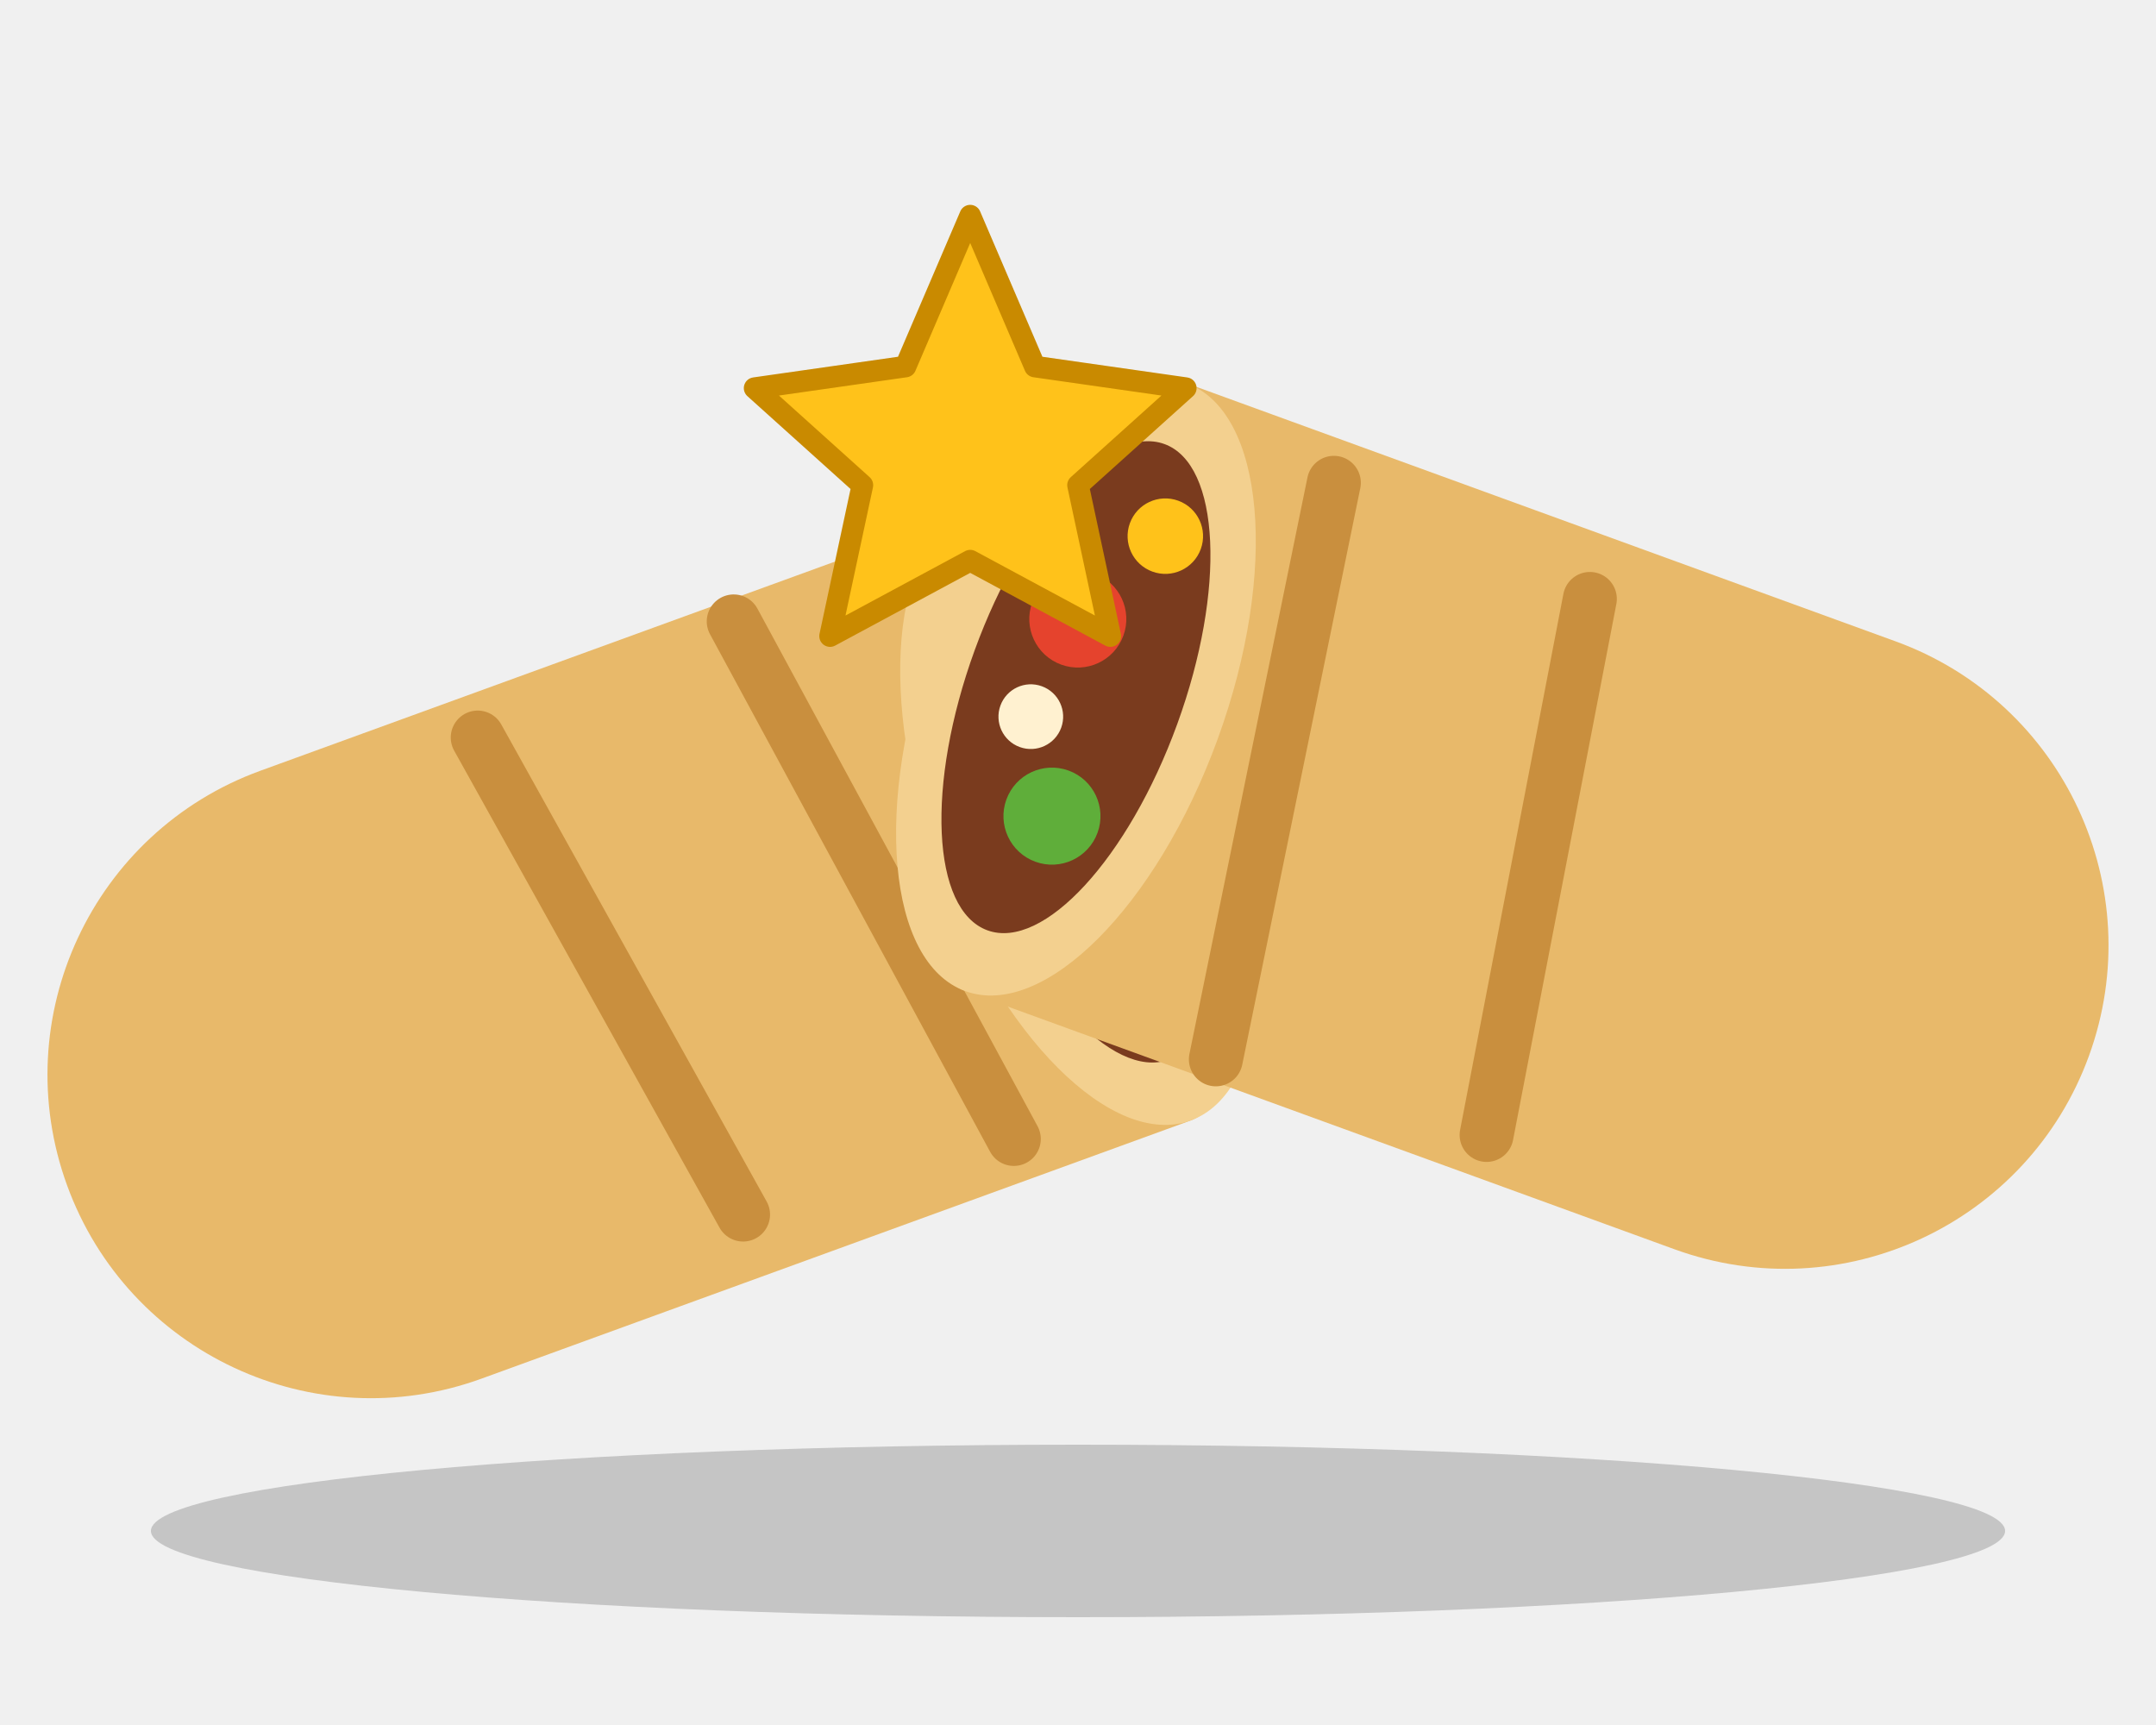
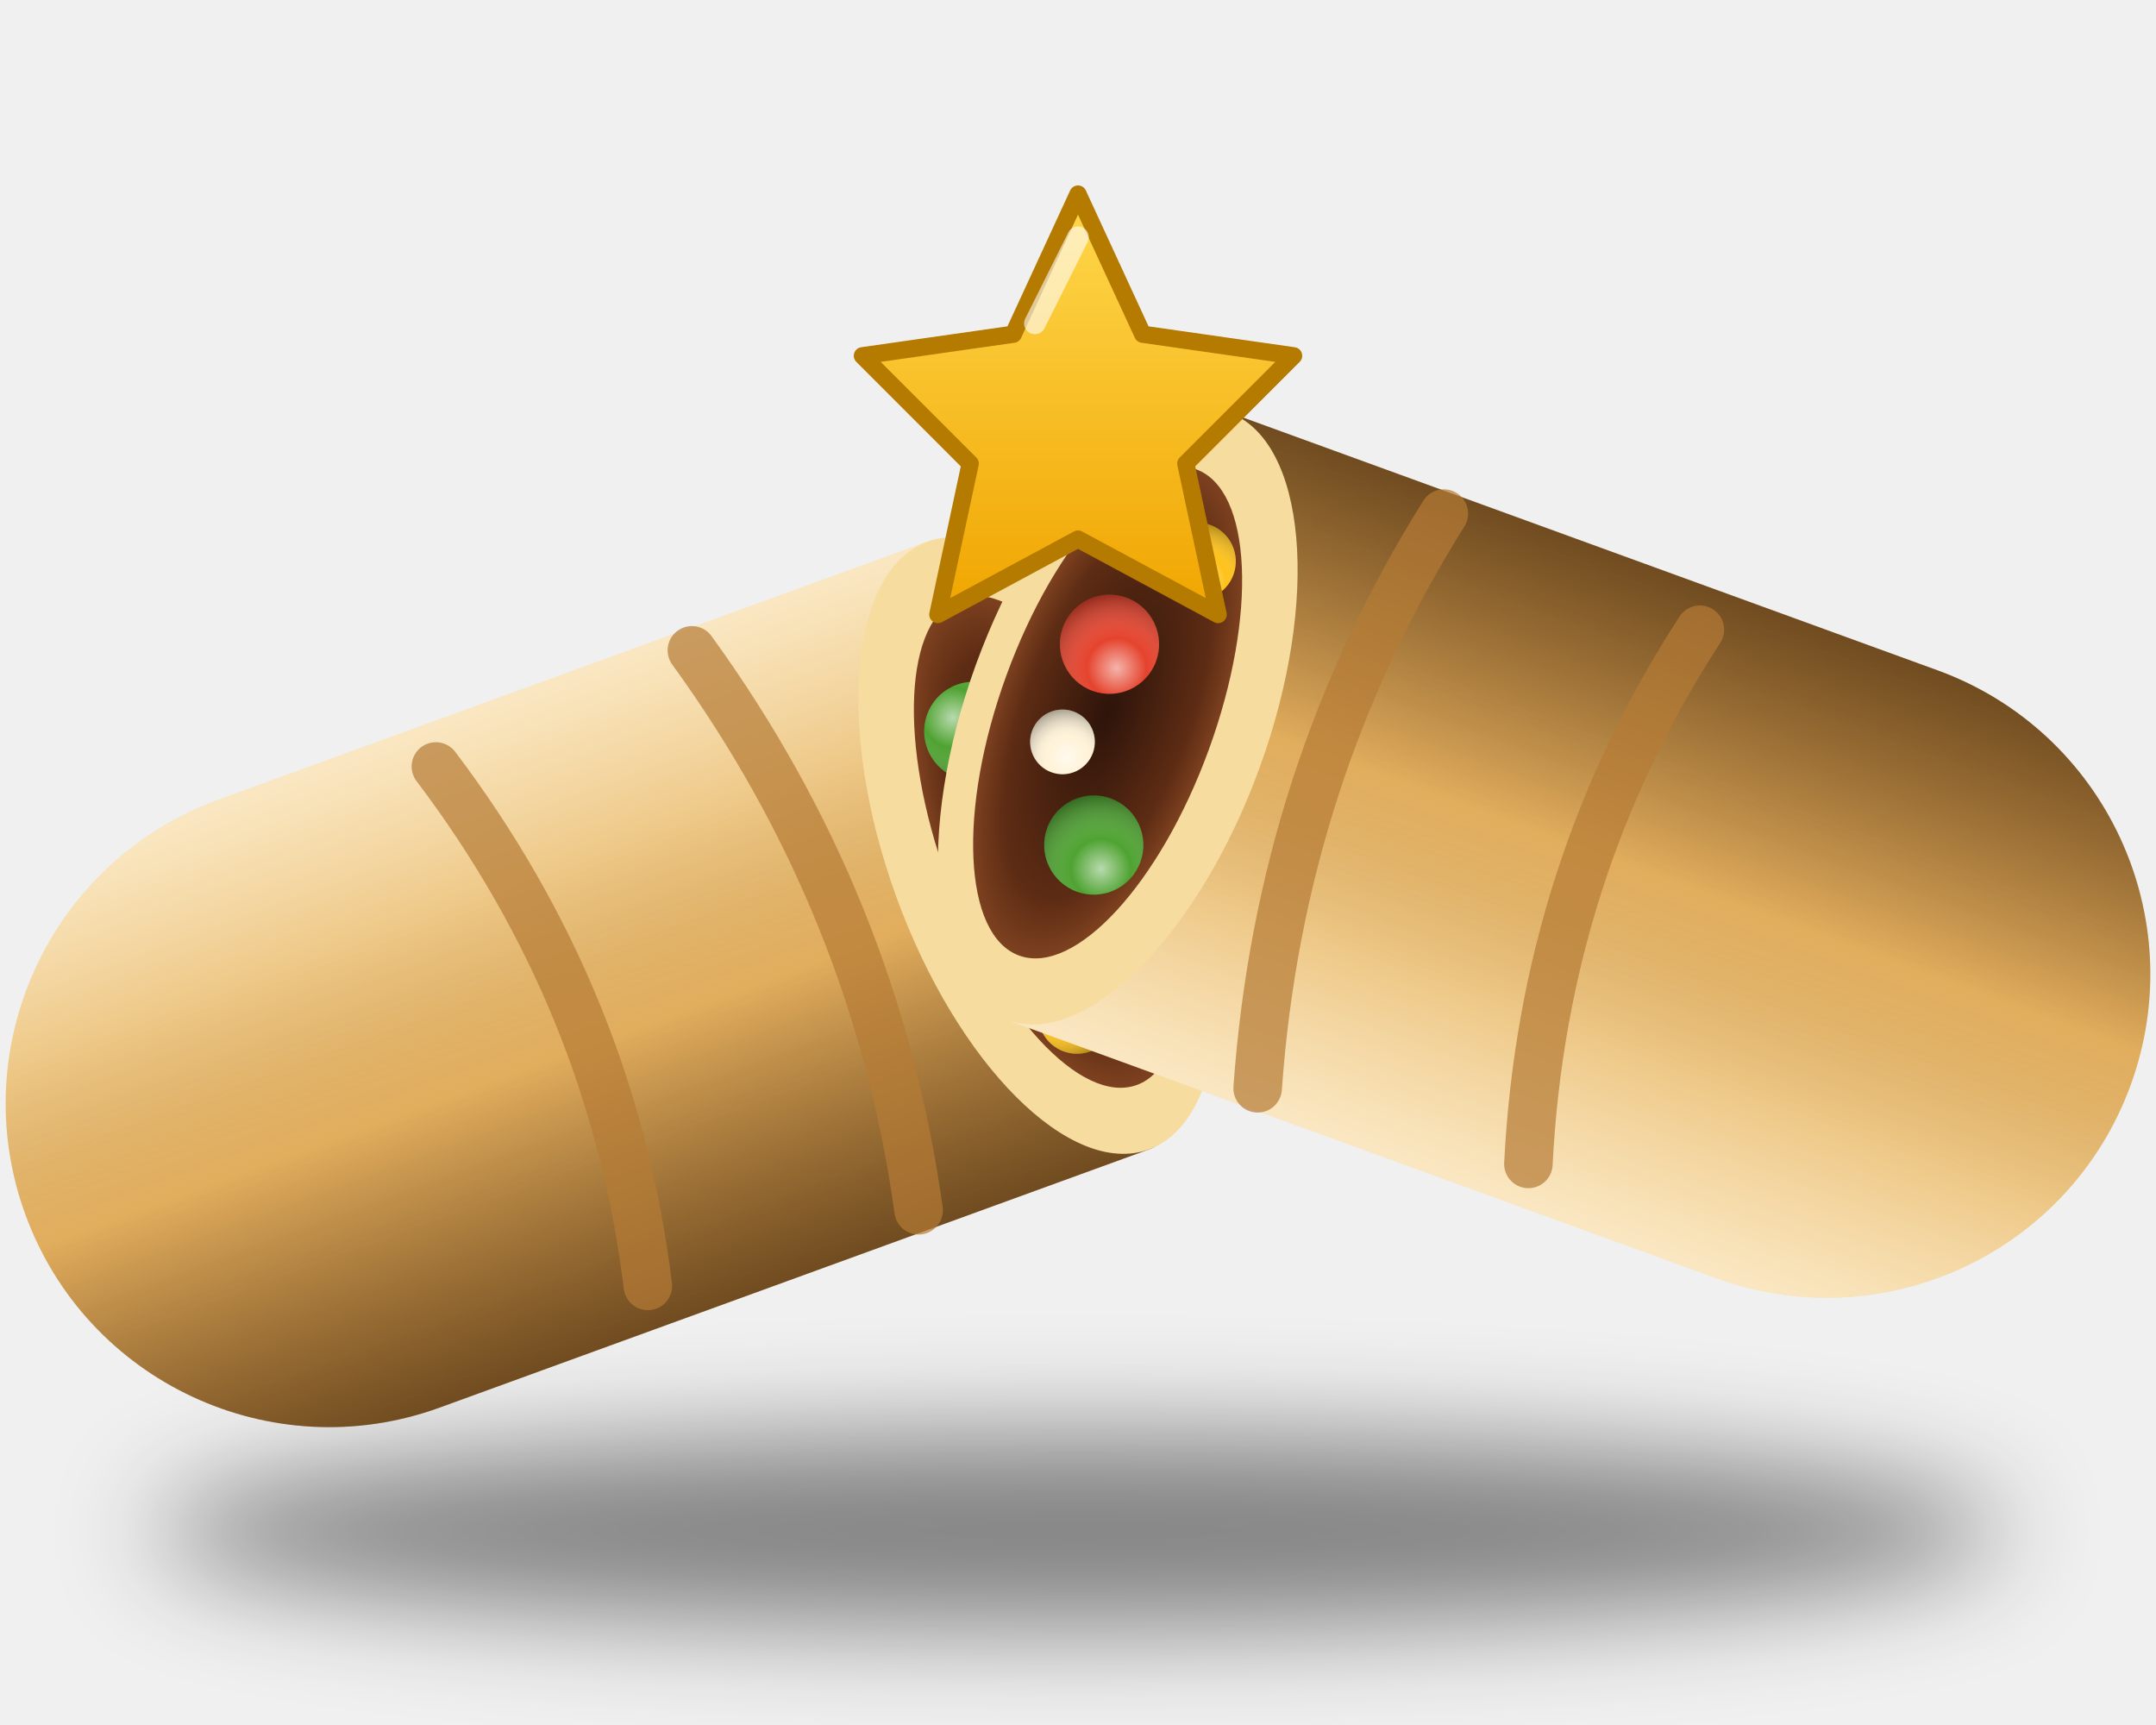
<svg xmlns="http://www.w3.org/2000/svg" viewBox="0 0 200 160">
-   <ellipse cx="100" cy="142" rx="86" ry="8" fill="#000" fill-opacity=".18" />
-   <g transform="translate(72 86) rotate(-20)">
-     <path d="M-40 -30 H30 A10 30 0 0 1 30 30 H-40 A30 30 0 0 1 -40 -30 Z" fill="#E8B96A" />
-     <path d="M-20 -26 l8 50 M6 -28 l8 54" stroke="#C98F3E" stroke-width="5" stroke-linecap="round" />
-     <ellipse cx="30" cy="0" rx="14" ry="30" fill="#F3D08F" />
-     <ellipse cx="30" cy="0" rx="10" ry="24" fill="#7A3B1E" />
-     <circle cx="28" cy="-12" r="4.5" fill="#5FAE3A" />
-     <circle cx="32" cy="6" r="4.5" fill="#E5432D" />
-     <circle cx="27" cy="16" r="3.5" fill="#FFC21A" />
-     <circle cx="33" cy="-4" r="3" fill="#FFF1D0" />
+   <defs>
+     <filter id="blur" x="-30%" y="-80%" width="160%" height="260%">
+       <feGaussianBlur stdDeviation="5" />
+     </filter>
+     <filter id="soft" x="-20%" y="-20%" width="140%" height="140%">
+       <feGaussianBlur stdDeviation="1.1" />
+     </filter>
+     <linearGradient id="cylH" x1="0" y1="0" x2="0" y2="1">
+       <stop offset="0" stop-color="#fff" stop-opacity=".42" />
+       <stop offset=".28" stop-color="#fff" stop-opacity=".1" />
+       <stop offset=".55" stop-color="#000" stop-opacity="0" />
+       <stop offset="1" stop-color="#000" stop-opacity=".38" />
+     </linearGradient>
+     <linearGradient id="cylV" x1="0" y1="0" x2="1" y2="0">
+       <stop offset="0" stop-color="#000" stop-opacity=".32" />
+       <stop offset=".22" stop-color="#fff" stop-opacity=".28" />
+       <stop offset=".42" stop-color="#fff" stop-opacity="0" />
+       <stop offset="1" stop-color="#000" stop-opacity=".4" />
+     </linearGradient>
+     <radialGradient id="dome" cx=".32" cy=".28" r=".85">
+       <stop offset="0" stop-color="#fff" stop-opacity=".55" />
+       <stop offset=".35" stop-color="#fff" stop-opacity="0" />
+       <stop offset="1" stop-color="#000" stop-opacity=".35" />
+     </radialGradient>
+     <radialGradient id="ball" cx=".35" cy=".3" r=".75">
+       <stop offset="0" stop-color="#fff" stop-opacity=".6" />
+       <stop offset=".4" stop-color="#fff" stop-opacity="0" />
+       <stop offset="1" stop-color="#000" stop-opacity=".35" />
+     </radialGradient>
+     <linearGradient id="bun" x1="0" y1="0" x2="0" y2="1">
+       <stop offset="0" stop-color="#F4B860" />
+       <stop offset="1" stop-color="#B9661C" />
+     </linearGradient>
+     <linearGradient id="bunLight" x1="0" y1="0" x2="0" y2="1">
+       <stop offset="0" stop-color="#FBD08C" />
+       <stop offset="1" stop-color="#D88A33" />
+     </linearGradient>
+     <linearGradient id="sausage" x1="0" y1="0" x2="0" y2="1">
+       <stop offset="0" stop-color="#E5684A" />
+       <stop offset=".5" stop-color="#B8391F" />
+       <stop offset="1" stop-color="#7E2414" />
+     </linearGradient>
+     <linearGradient id="meat" x1="0" y1="0" x2="0" y2="1">
+       <stop offset="0" stop-color="#9A5230" />
+       <stop offset="1" stop-color="#4E2412" />
+     </linearGradient>
+     <linearGradient id="tortilla" x1="0" y1="0" x2="0" y2="1">
+       <stop offset="0" stop-color="#F6D696" />
+       <stop offset=".55" stop-color="#E2AE5E" />
+       <stop offset="1" stop-color="#B57A34" />
+     </linearGradient>
+     <linearGradient id="tandir" x1="0" y1="0" x2="0" y2="1">
+       <stop offset="0" stop-color="#EBB86A" />
+       <stop offset=".55" stop-color="#C98A3C" />
+       <stop offset="1" stop-color="#8E5420" />
+     </linearGradient>
+     <radialGradient id="hole" cx=".5" cy=".5" r=".55">
+       <stop offset="0" stop-color="#2E140A" />
+       <stop offset=".7" stop-color="#5E2C14" />
+       <stop offset="1" stop-color="#8A4A24" />
+     </radialGradient>
+     <linearGradient id="cheese" x1="0" y1="0" x2="0" y2="1">
+       <stop offset="0" stop-color="#FFD84D" />
+       <stop offset="1" stop-color="#F0A500" />
+     </linearGradient>
+     <linearGradient id="lettuce" x1="0" y1="0" x2="0" y2="1">
+       <stop offset="0" stop-color="#8ED15A" />
+       <stop offset="1" stop-color="#3E8E26" />
+     </linearGradient>
+     <linearGradient id="tomato" x1="0" y1="0" x2="0" y2="1">
+       <stop offset="0" stop-color="#FF6A4D" />
+       <stop offset="1" stop-color="#C4281A" />
+     </linearGradient>
+     <linearGradient id="red" x1="0" y1="0" x2="1" y2="0">
+       <stop offset="0" stop-color="#A3140F" />
+       <stop offset=".3" stop-color="#F0392C" />
+       <stop offset=".5" stop-color="#D7261E" />
+       <stop offset="1" stop-color="#8E120C" />
+     </linearGradient>
+     <linearGradient id="fry" x1="0" y1="0" x2="1" y2="0">
+       <stop offset="0" stop-color="#E9A100" />
+       <stop offset=".4" stop-color="#FFE07A" />
+       <stop offset="1" stop-color="#E39A00" />
+     </linearGradient>
+     <radialGradient id="crispy" cx=".35" cy=".3" r=".8">
+       <stop offset="0" stop-color="#F2A452" />
+       <stop offset=".6" stop-color="#C46A26" />
+       <stop offset="1" stop-color="#8A4214" />
+     </radialGradient>
+   </defs>
+   <ellipse cx="100" cy="142" rx="86" ry="9" fill="#000" opacity="0.45" filter="url(#blur)" />
+   <g transform="translate(70 88) rotate(-20)">
+     <path d="M-42 -30 H28 A10 30 0 0 1 28 30 H-42 A30 30 0 0 1 -42 -30 Z" fill="url(#tortilla)" />
+     <path d="M-42 -30 H28 A10 30 0 0 1 28 30 H-42 A30 30 0 0 1 -42 -30 Z" fill="url(#cylH)" />
+     <path d="M-22 -26 q8 26 2 52 M4 -28 q8 28 2 56" stroke="#B57A34" stroke-width="4.5" fill="none" stroke-linecap="round" opacity=".7" />
+     <ellipse cx="28" cy="0" rx="14" ry="30" fill="#F7DCA0" />
+     <ellipse cx="29" cy="0" rx="10" ry="24" fill="url(#hole)" />
+     <circle cx="26" cy="-12" r="4.6" fill="#4FA332" />
+     <circle cx="26" cy="-12" r="4.6" fill="url(#ball)" />
+     <circle cx="31" cy="6" r="4.6" fill="#E5432D" />
+     <circle cx="31" cy="6" r="4.6" fill="url(#ball)" />
+     <circle cx="26" cy="16" r="3.6" fill="#FFC21A" />
+     <circle cx="26" cy="16" r="3.6" fill="url(#ball)" />
+     <circle cx="32" cy="-4" r="3" fill="#FFF3D8" />
+     <circle cx="32" cy="-4" r="3" fill="url(#ball)" />
  </g>
-   <g transform="translate(128 74) rotate(200)">
-     <path d="M-40 -30 H30 A10 30 0 0 1 30 30 H-40 A30 30 0 0 1 -40 -30 Z" fill="#E8B96A" />
-     <path d="M-20 -26 l8 50 M6 -28 l8 54" stroke="#C98F3E" stroke-width="5" stroke-linecap="round" />
-     <ellipse cx="30" cy="0" rx="14" ry="30" fill="#F3D08F" />
-     <ellipse cx="30" cy="0" rx="10" ry="24" fill="#7A3B1E" />
-     <circle cx="28" cy="-12" r="4.5" fill="#5FAE3A" />
-     <circle cx="32" cy="6" r="4.5" fill="#E5432D" />
-     <circle cx="27" cy="16" r="3.5" fill="#FFC21A" />
-     <circle cx="33" cy="-4" r="3" fill="#FFF1D0" />
+   <g transform="translate(130 76) rotate(200)">
+     <path d="M-42 -30 H28 A10 30 0 0 1 28 30 H-42 A30 30 0 0 1 -42 -30 Z" fill="url(#tortilla)" />
+     <path d="M-42 -30 H28 A10 30 0 0 1 28 30 H-42 A30 30 0 0 1 -42 -30 Z" fill="url(#cylH)" />
+     <path d="M-22 -26 q8 26 2 52 M4 -28 q8 28 2 56" stroke="#B57A34" stroke-width="4.5" fill="none" stroke-linecap="round" opacity=".7" />
+     <ellipse cx="28" cy="0" rx="14" ry="30" fill="#F7DCA0" />
+     <ellipse cx="29" cy="0" rx="10" ry="24" fill="url(#hole)" />
+     <circle cx="26" cy="-12" r="4.6" fill="#4FA332" />
+     <circle cx="26" cy="-12" r="4.6" fill="url(#ball)" />
+     <circle cx="31" cy="6" r="4.6" fill="#E5432D" />
+     <circle cx="31" cy="6" r="4.6" fill="url(#ball)" />
+     <circle cx="26" cy="16" r="3.6" fill="#FFC21A" />
+     <circle cx="26" cy="16" r="3.6" fill="url(#ball)" />
+     <circle cx="32" cy="-4" r="3" fill="#FFF3D8" />
+     <circle cx="32" cy="-4" r="3" fill="url(#ball)" />
  </g>
-   <path d="M84 34 l6 -14 l6 14 l14 2 l-10 9 l3 14 l-13 -7 l-13 7 l3 -14 l-10 -9 Z" fill="#FFC21A" stroke="#C98A00" stroke-width="2" stroke-linejoin="round" />
+   <path d="M100 18 l6 13 l14 2 l-10 10 l3 14 l-13 -7 l-13 7 l3 -14 l-10 -10 l14 -2 Z" fill="url(#cheese)" stroke="#B57A00" stroke-width="1.6" stroke-linejoin="round" />
+   <path d="M96 30 l4 -8" stroke="#fff" stroke-width="2" stroke-linecap="round" opacity=".6" />
</svg>
